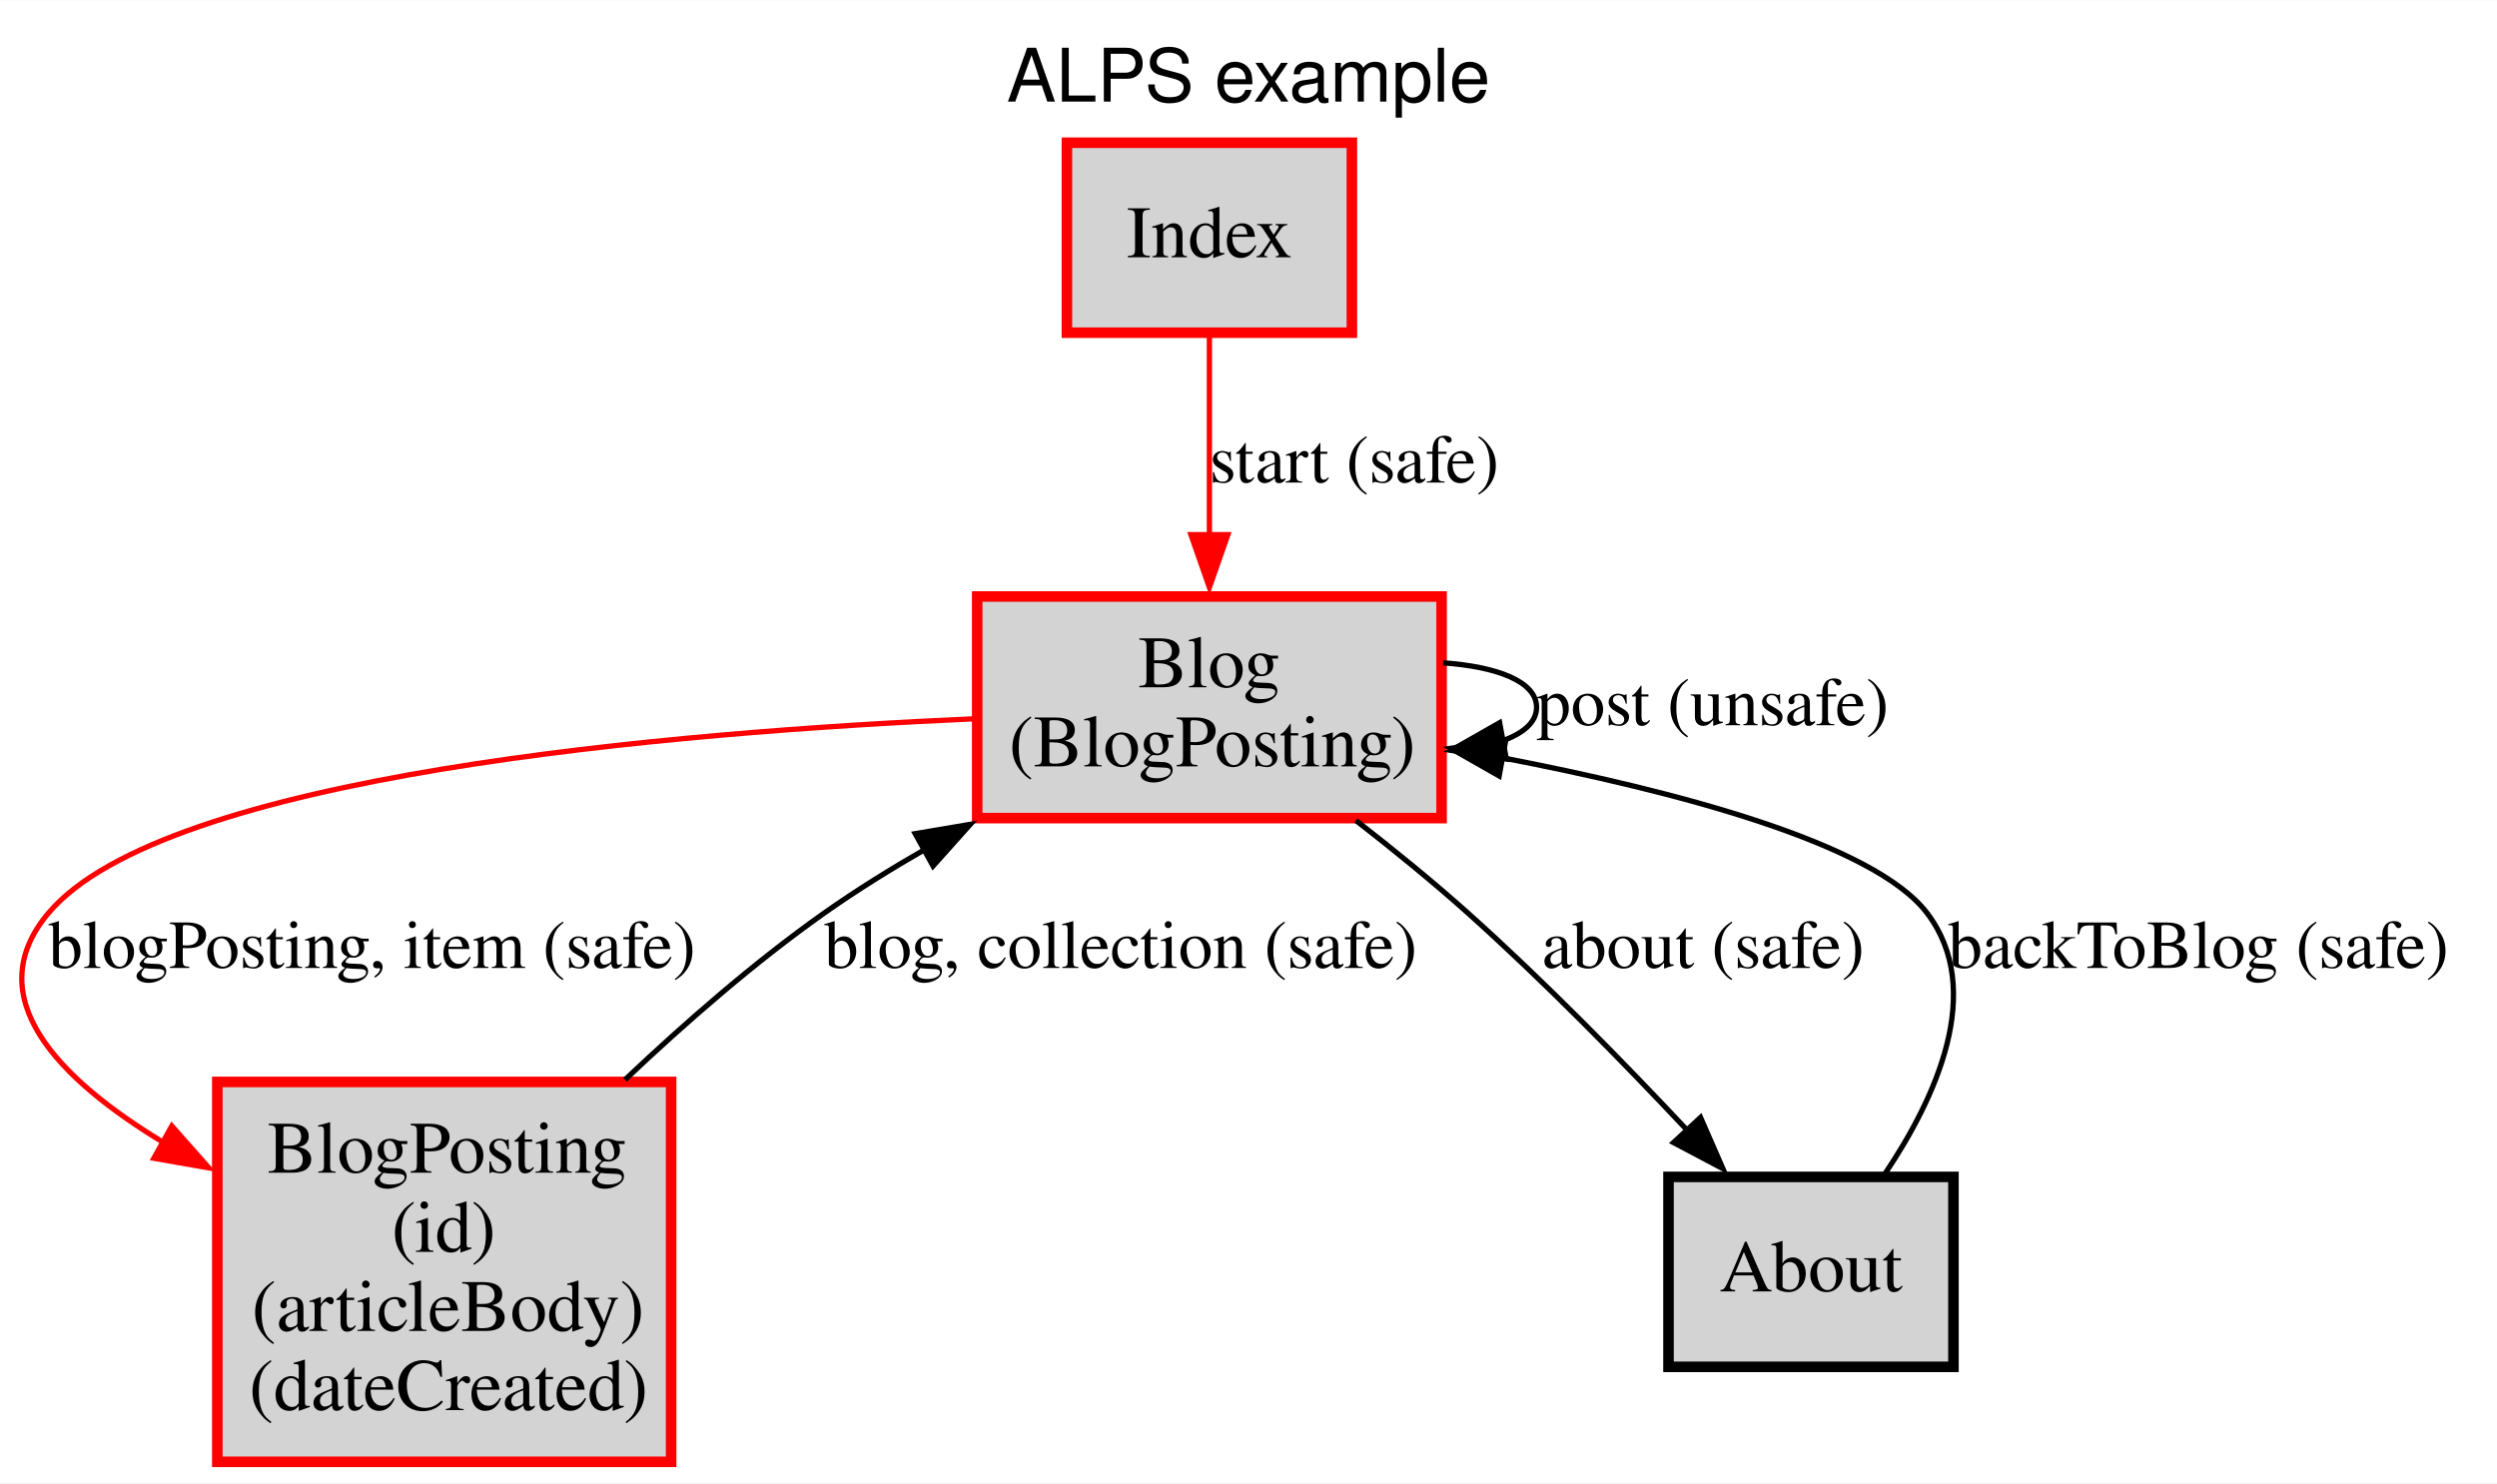
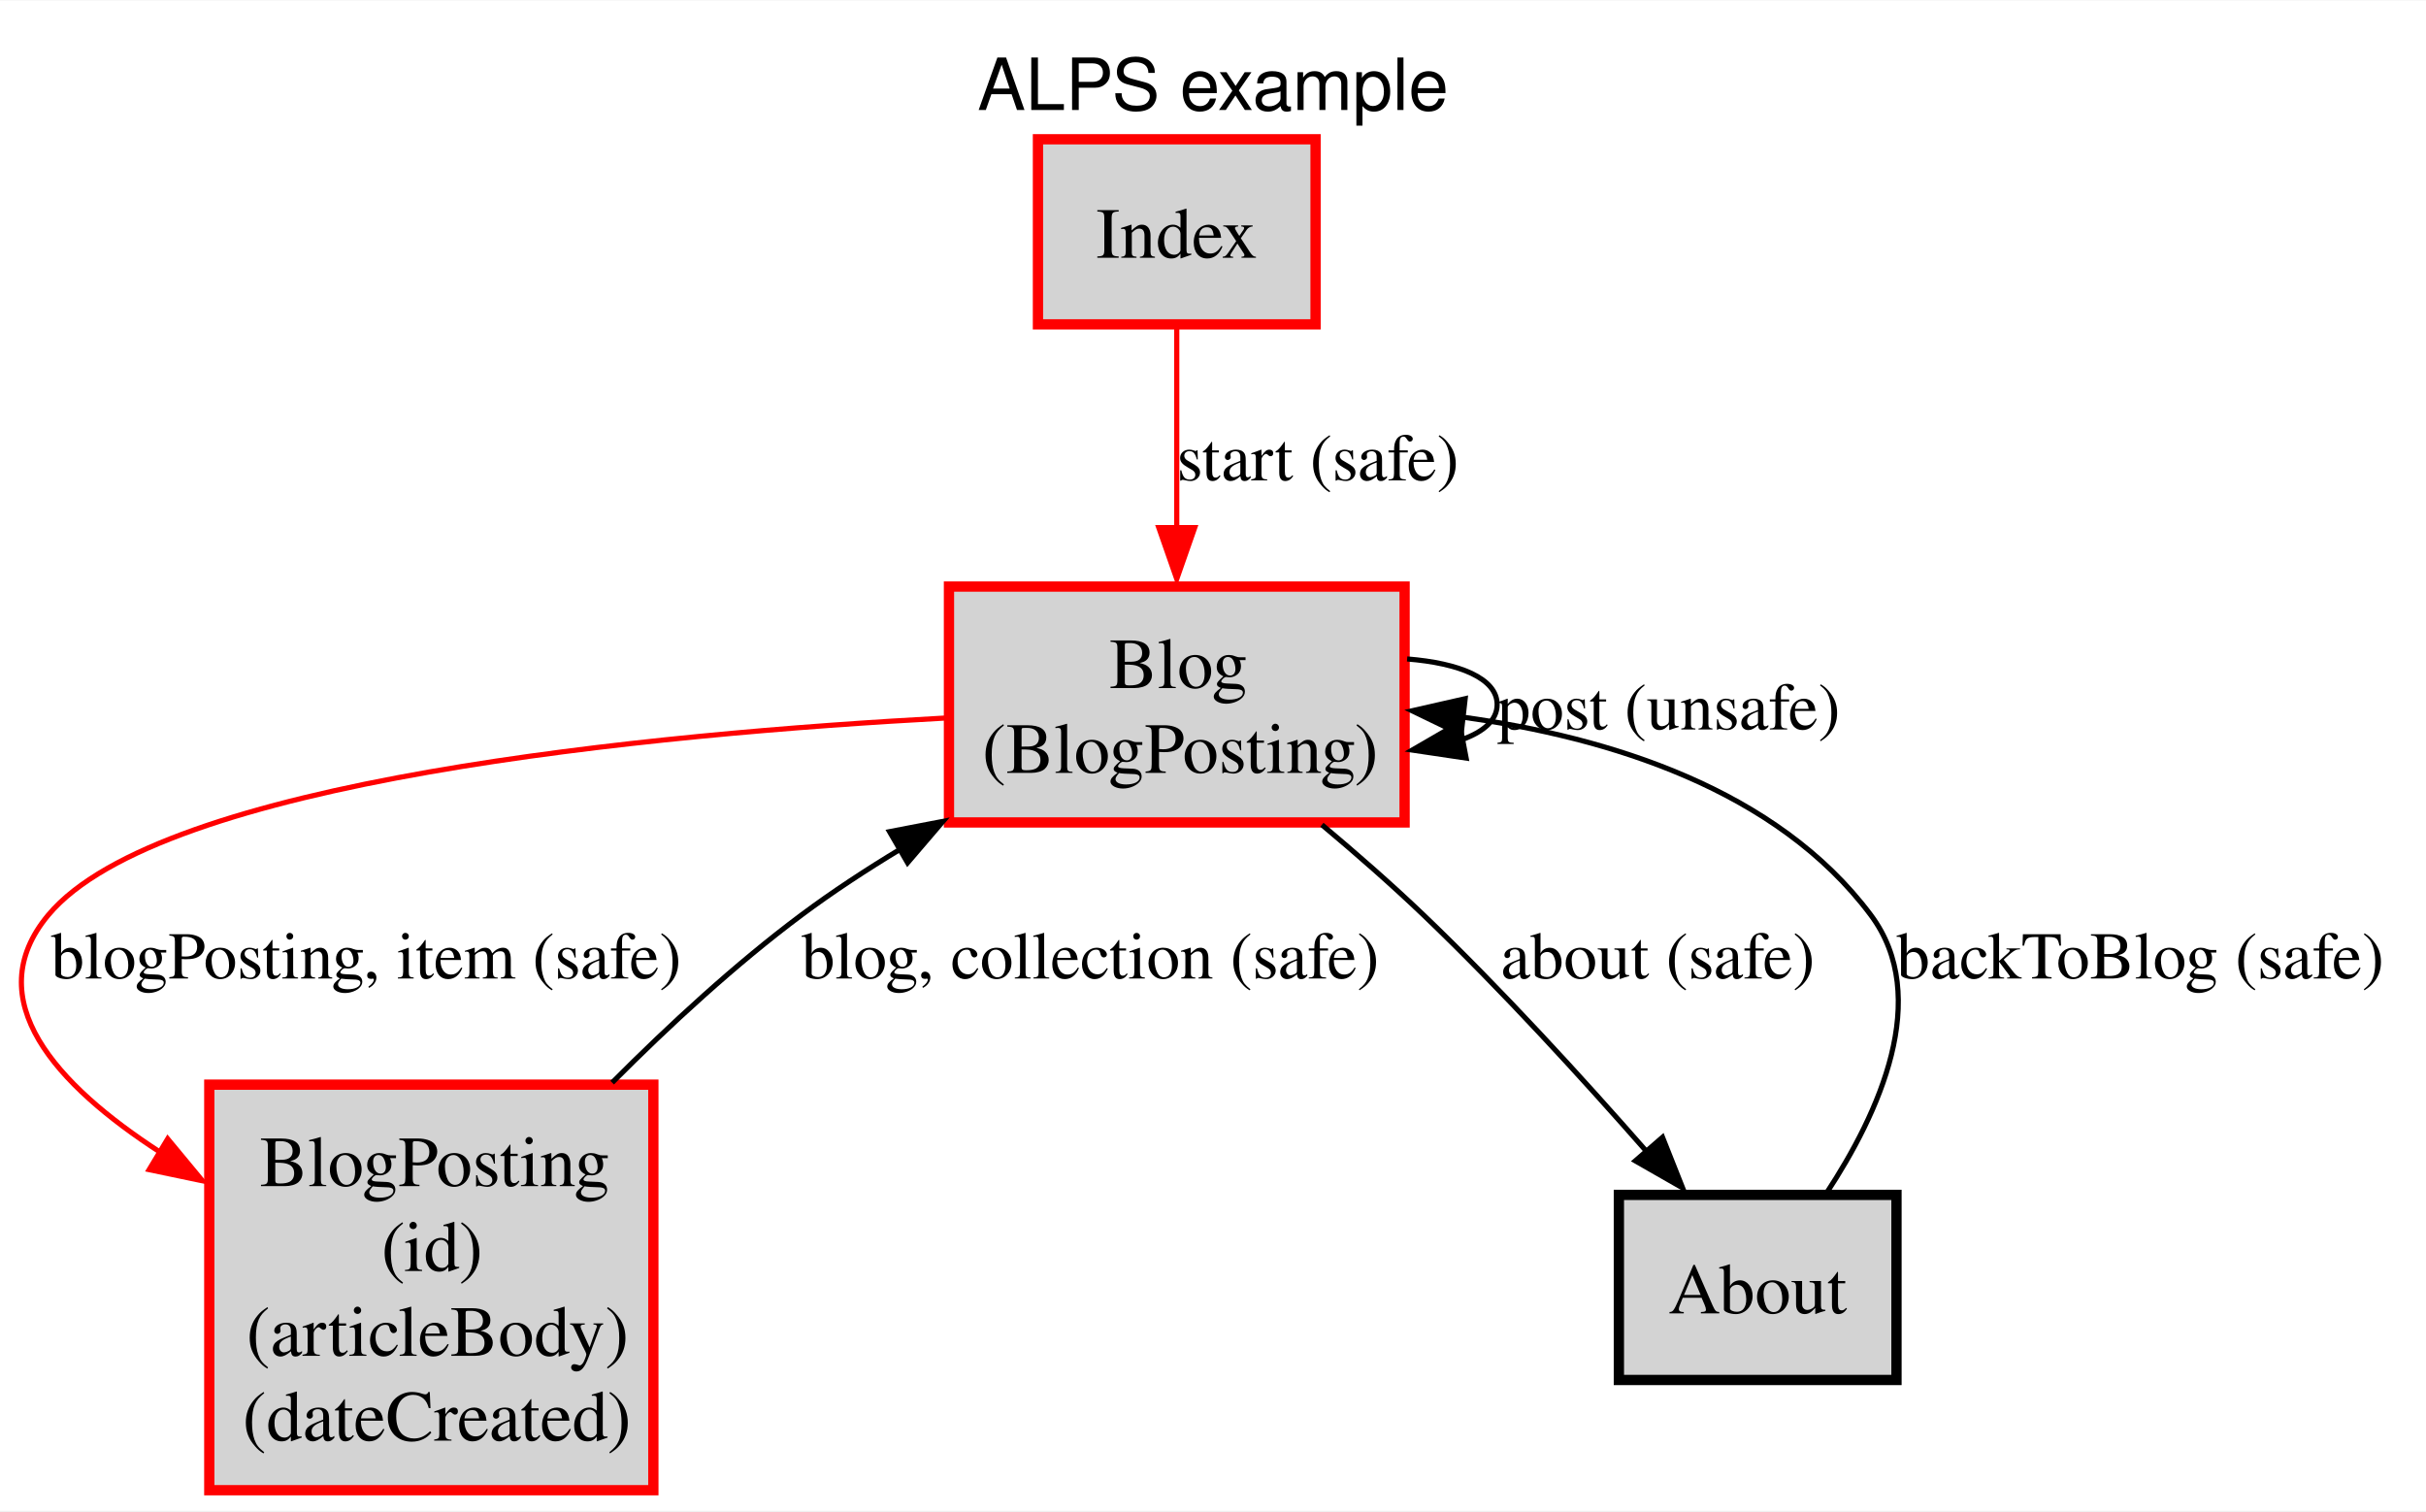
- <svg xmlns="http://www.w3.org/2000/svg" xmlns:xlink="http://www.w3.org/1999/xlink" width="473pt" height="281pt" viewBox="0.00 0.00 473.18 281.00">
-   <g id="graph0" class="graph" transform="scale(1 1) rotate(0) translate(4 277)">
+ <svg xmlns="http://www.w3.org/2000/svg" xmlns:xlink="http://www.w3.org/1999/xlink" width="472pt" height="294pt" viewBox="0.00 0.00 471.90 293.76">
+   <g id="graph0" class="graph" transform="scale(1 1) rotate(0) translate(4 289.76)">
    <g id="a_graph0">
      <a xlink:href="index.html" xlink:title="ALPS example" target="_parent">
-         <polygon fill="white" stroke="none" points="-4,4 -4,-277 469.18,-277 469.18,4 -4,4" />
-         <text text-anchor="middle" x="232.59" y="-257.8" font-family="Helvetica,sans-Serif" font-size="14.00">ALPS example</text>
+         <polygon fill="white" stroke="none" points="-4,4 -4,-289.76 467.9,-289.76 467.9,4 -4,4" />
+         <text text-anchor="middle" x="231.95" y="-268.46" font-family="Helvetica,sans-Serif" font-size="14.00">ALPS example</text>
      </a>
    </g>
    <g id="node1" class="node">
      <g id="a_node1">
        <a xlink:href="docs/semantic.Blog.html" xlink:title="&lt;TABLE&gt;" target="_parent">
-           <polygon fill="lightgray" stroke="red" stroke-width="2" points="269.18,-164 181.18,-164 181.18,-122 269.18,-122 269.18,-164" />
-           <text text-anchor="start" x="211.68" y="-146.8" font-family="Times,serif" font-size="14.00">Blog</text>
-           <text text-anchor="start" x="187.18" y="-131.8" font-family="Times,serif" font-size="14.00">(BlogPosting)</text>
+           <polygon fill="lightgray" stroke="red" stroke-width="2" points="269.22,-175.76 180.59,-175.76 180.59,-129.88 269.22,-129.88 269.22,-175.76" />
+           <text text-anchor="start" x="211.78" y="-156.02" font-family="Times,serif" font-size="14.00">Blog</text>
+           <text text-anchor="start" x="187.03" y="-139.52" font-family="Times,serif" font-size="14.00">(BlogPosting)</text>
        </a>
      </g>
    </g>
    <g id="edge3" class="edge">
      <g id="a_edge3">
        <a xlink:href="docs/unsafe.post.html" xlink:title="post (unsafe)" target="_parent">
-           <path fill="none" stroke="black" d="M269.48,-151.43C279.68,-150.71 287.18,-147.9 287.18,-143 287.18,-140.17 284.67,-138.04 280.59,-136.6" />
-           <polygon fill="black" stroke="black" points="281.44,-133.2 270.97,-134.84 280.18,-140.08 281.44,-133.2" />
+           <path fill="none" stroke="black" d="M269.71,-161.68C279.82,-160.88 287.22,-157.93 287.22,-152.82 287.22,-149.79 284.61,-147.51 280.38,-146" />
+           <polygon fill="black" stroke="black" points="281.19,-142.4 270.71,-143.96 279.88,-149.28 281.19,-142.4" />
        </a>
      </g>
      <g id="a_edge3-label">
        <a xlink:href="docs/unsafe.post.html" xlink:title="post (unsafe)" target="_parent">
-           <text text-anchor="start" x="287.18" y="-139.6" font-family="Times,serif" font-size="13.00">post (unsafe)</text>
+           <text text-anchor="start" x="287.22" y="-147.97" font-family="Times,serif" font-size="13.00">post (unsafe)</text>
        </a>
      </g>
    </g>
    <g id="node2" class="node">
      <g id="a_node2">
        <a xlink:href="docs/semantic.BlogPosting.html" xlink:title="&lt;TABLE&gt;" target="_parent">
-           <polygon fill="lightgray" stroke="red" stroke-width="2" points="123.18,-72 37.18,-72 37.18,0 123.18,0 123.18,-72" />
-           <text text-anchor="start" x="46.68" y="-54.8" font-family="Times,serif" font-size="14.00">BlogPosting</text>
-           <text text-anchor="start" x="70.18" y="-39.8" font-family="Times,serif" font-size="14.00">(id)</text>
-           <text text-anchor="start" x="43.68" y="-24.8" font-family="Times,serif" font-size="14.00">(articleBody)</text>
-           <text text-anchor="start" x="43.18" y="-9.8" font-family="Times,serif" font-size="14.00">(dateCreated)</text>
+           <polygon fill="lightgray" stroke="red" stroke-width="2" points="123.09,-78.88 36.71,-78.88 36.71,0 123.09,0 123.09,-78.88" />
+           <text text-anchor="start" x="46.53" y="-59.14" font-family="Times,serif" font-size="14.00">BlogPosting</text>
+           <text text-anchor="start" x="70.15" y="-42.64" font-family="Times,serif" font-size="14.00">(id)</text>
+           <text text-anchor="start" x="43.9" y="-26.14" font-family="Times,serif" font-size="14.00">(articleBody)</text>
+           <text text-anchor="start" x="43.15" y="-9.64" font-family="Times,serif" font-size="14.00">(dateCreated)</text>
        </a>
      </g>
    </g>
    <g id="edge4" class="edge">
      <g id="a_edge4">
        <a xlink:href="docs/safe.blogPosting.html" xlink:title="blogPosting, item (safe)" target="_parent">
-           <path fill="none" stroke="red" d="M181.08,-140.85C123.44,-138.31 27.21,-130.16 5.18,-104 -8.17,-88.15 6.98,-72.59 27.08,-60.46" />
-           <polygon fill="red" stroke="red" points="28.56,-63.65 35.58,-55.71 25.15,-57.53 28.56,-63.65" />
+           <path fill="none" stroke="red" d="M180.39,-150.22C122.8,-147.11 27.24,-138.05 5.4,-111.88 -8.3,-95.46 6.96,-78.82 27.16,-65.74" />
+           <polygon fill="red" stroke="red" points="28.62,-68.34 35.38,-60.18 25.01,-62.35 28.62,-68.34" />
        </a>
      </g>
      <g id="a_edge4-label">
        <a xlink:href="docs/safe.blogPosting.html" xlink:title="blogPosting, item (safe)" target="_parent">
-           <text text-anchor="start" x="5.18" y="-93.6" font-family="Times,serif" font-size="13.00">blogPosting, item (safe)</text>
+           <text text-anchor="start" x="5.9" y="-99.53" font-family="Times,serif" font-size="13.00">blogPosting, item (safe)</text>
        </a>
      </g>
    </g>
    <g id="node3" class="node">
      <g id="a_node3">
        <a xlink:href="docs/semantic.About.html" xlink:title="About" target="_parent">
-           <polygon fill="lightgray" stroke="black" stroke-width="2" points="366.18,-54 312.18,-54 312.18,-18 366.18,-18 366.18,-54" />
-           <text text-anchor="middle" x="339.18" y="-32.3" font-family="Times,serif" font-size="14.00">About</text>
+           <polygon fill="lightgray" stroke="black" stroke-width="2" points="364.9,-57.44 310.9,-57.44 310.9,-21.44 364.9,-21.44 364.9,-57.44" />
+           <text text-anchor="middle" x="337.9" y="-34.39" font-family="Times,serif" font-size="14.00">About</text>
        </a>
      </g>
    </g>
    <g id="edge2" class="edge">
      <g id="a_edge2">
        <a xlink:href="docs/safe.about.html" xlink:title="about (safe)" target="_parent">
-           <path fill="none" stroke="black" d="M252.94,-121.56C260.03,-116.05 267.52,-109.96 274.18,-104 288.6,-91.09 303.71,-75.64 315.73,-62.84" />
-           <polygon fill="black" stroke="black" points="318.25,-65.27 322.49,-55.56 313.12,-60.51 318.25,-65.27" />
+           <path fill="none" stroke="black" d="M253.13,-129.43C259.77,-123.87 266.71,-117.8 272.9,-111.88 288.05,-97.38 303.91,-80 316.17,-66.02" />
+           <polygon fill="black" stroke="black" points="319.39,-68.65 323.3,-58.8 314.1,-64.06 319.39,-68.65" />
        </a>
      </g>
      <g id="a_edge2-label">
        <a xlink:href="docs/safe.about.html" xlink:title="about (safe)" target="_parent">
-           <text text-anchor="start" x="288.18" y="-93.6" font-family="Times,serif" font-size="13.00">about (safe)</text>
+           <text text-anchor="start" x="287.9" y="-99.53" font-family="Times,serif" font-size="13.00">about (safe)</text>
        </a>
      </g>
    </g>
    <g id="edge5" class="edge">
      <g id="a_edge5">
        <a xlink:href="docs/safe.blog.html" xlink:title="blog, collection (safe)" target="_parent">
-           <path fill="none" stroke="black" d="M114.43,-72.41C125.88,-83.25 139.07,-94.74 152.18,-104 158.22,-108.26 164.8,-112.35 171.45,-116.17" />
-           <polygon fill="black" stroke="black" points="169.43,-119.05 179.88,-120.82 172.81,-112.92 169.43,-119.05" />
+           <path fill="none" stroke="black" d="M115.07,-79.27C126.25,-90.5 139.06,-102.3 151.9,-111.88 157.95,-116.39 164.57,-120.73 171.28,-124.77" />
+           <polygon fill="black" stroke="black" points="169.03,-128.09 179.43,-130.09 172.54,-122.04 169.03,-128.09" />
        </a>
      </g>
      <g id="a_edge5-label">
        <a xlink:href="docs/safe.blog.html" xlink:title="blog, collection (safe)" target="_parent">
-           <text text-anchor="start" x="152.18" y="-93.6" font-family="Times,serif" font-size="13.00">blog, collection (safe)</text>
+           <text text-anchor="start" x="151.9" y="-99.53" font-family="Times,serif" font-size="13.00">blog, collection (safe)</text>
        </a>
      </g>
    </g>
    <g id="edge1" class="edge">
      <g id="a_edge1">
        <a xlink:href="docs/safe.backToBlog.html" xlink:title="backToBlog (safe)" target="_parent">
-           <path fill="none" stroke="black" d="M353.08,-54.42C362.82,-68.88 372.28,-89.37 361.18,-104 351.13,-117.25 313.53,-127.13 280.41,-133.49" />
-           <polygon fill="black" stroke="black" points="280.09,-129.99 270.89,-135.23 281.36,-136.87 280.09,-129.99" />
+           <path fill="none" stroke="black" d="M351.29,-57.8C361.47,-73.27 371.86,-95.87 359.9,-111.88 341.61,-136.36 308.99,-146.46 280.39,-150.38" />
+           <polygon fill="black" stroke="black" points="280.21,-146.99 270.67,-151.6 281,-153.95 280.21,-146.99" />
        </a>
      </g>
      <g id="a_edge1-label">
        <a xlink:href="docs/safe.backToBlog.html" xlink:title="backToBlog (safe)" target="_parent">
-           <text text-anchor="start" x="365.18" y="-93.6" font-family="Times,serif" font-size="13.00">backToBlog (safe)</text>
+           <text text-anchor="start" x="364.9" y="-99.53" font-family="Times,serif" font-size="13.00">backToBlog (safe)</text>
        </a>
      </g>
    </g>
    <g id="node4" class="node">
      <g id="a_node4">
        <a xlink:href="docs/semantic.Index.html" xlink:title="Index" target="_parent">
-           <polygon fill="lightgray" stroke="red" stroke-width="2" points="252.18,-250 198.18,-250 198.18,-214 252.18,-214 252.18,-250" />
-           <text text-anchor="middle" x="225.18" y="-228.3" font-family="Times,serif" font-size="14.00">Index</text>
+           <polygon fill="lightgray" stroke="red" stroke-width="2" points="251.9,-262.76 197.9,-262.76 197.9,-226.76 251.9,-226.76 251.9,-262.76" />
+           <text text-anchor="middle" x="224.9" y="-239.71" font-family="Times,serif" font-size="14.00">Index</text>
        </a>
      </g>
    </g>
    <g id="edge6" class="edge">
      <g id="a_edge6">
        <a xlink:href="docs/safe.start.html" xlink:title="start (safe)" target="_parent">
-           <path fill="none" stroke="red" d="M225.18,-213.81C225.18,-202.89 225.18,-188.43 225.18,-175.5" />
-           <polygon fill="red" stroke="red" points="228.68,-175.72 225.18,-165.72 221.68,-175.72 228.68,-175.72" />
+           <path fill="none" stroke="red" d="M224.9,-226.42C224.9,-215.25 224.9,-200.38 224.9,-187" />
+           <polygon fill="red" stroke="red" points="228.4,-187.23 224.9,-177.23 221.4,-187.23 228.4,-187.23" />
        </a>
      </g>
      <g id="a_edge6-label">
        <a xlink:href="docs/safe.start.html" xlink:title="start (safe)" target="_parent">
-           <text text-anchor="start" x="225.18" y="-185.6" font-family="Times,serif" font-size="13.00">start (safe)</text>
+           <text text-anchor="start" x="224.9" y="-196.41" font-family="Times,serif" font-size="13.00">start (safe)</text>
        </a>
      </g>
    </g>
  </g>
</svg>
